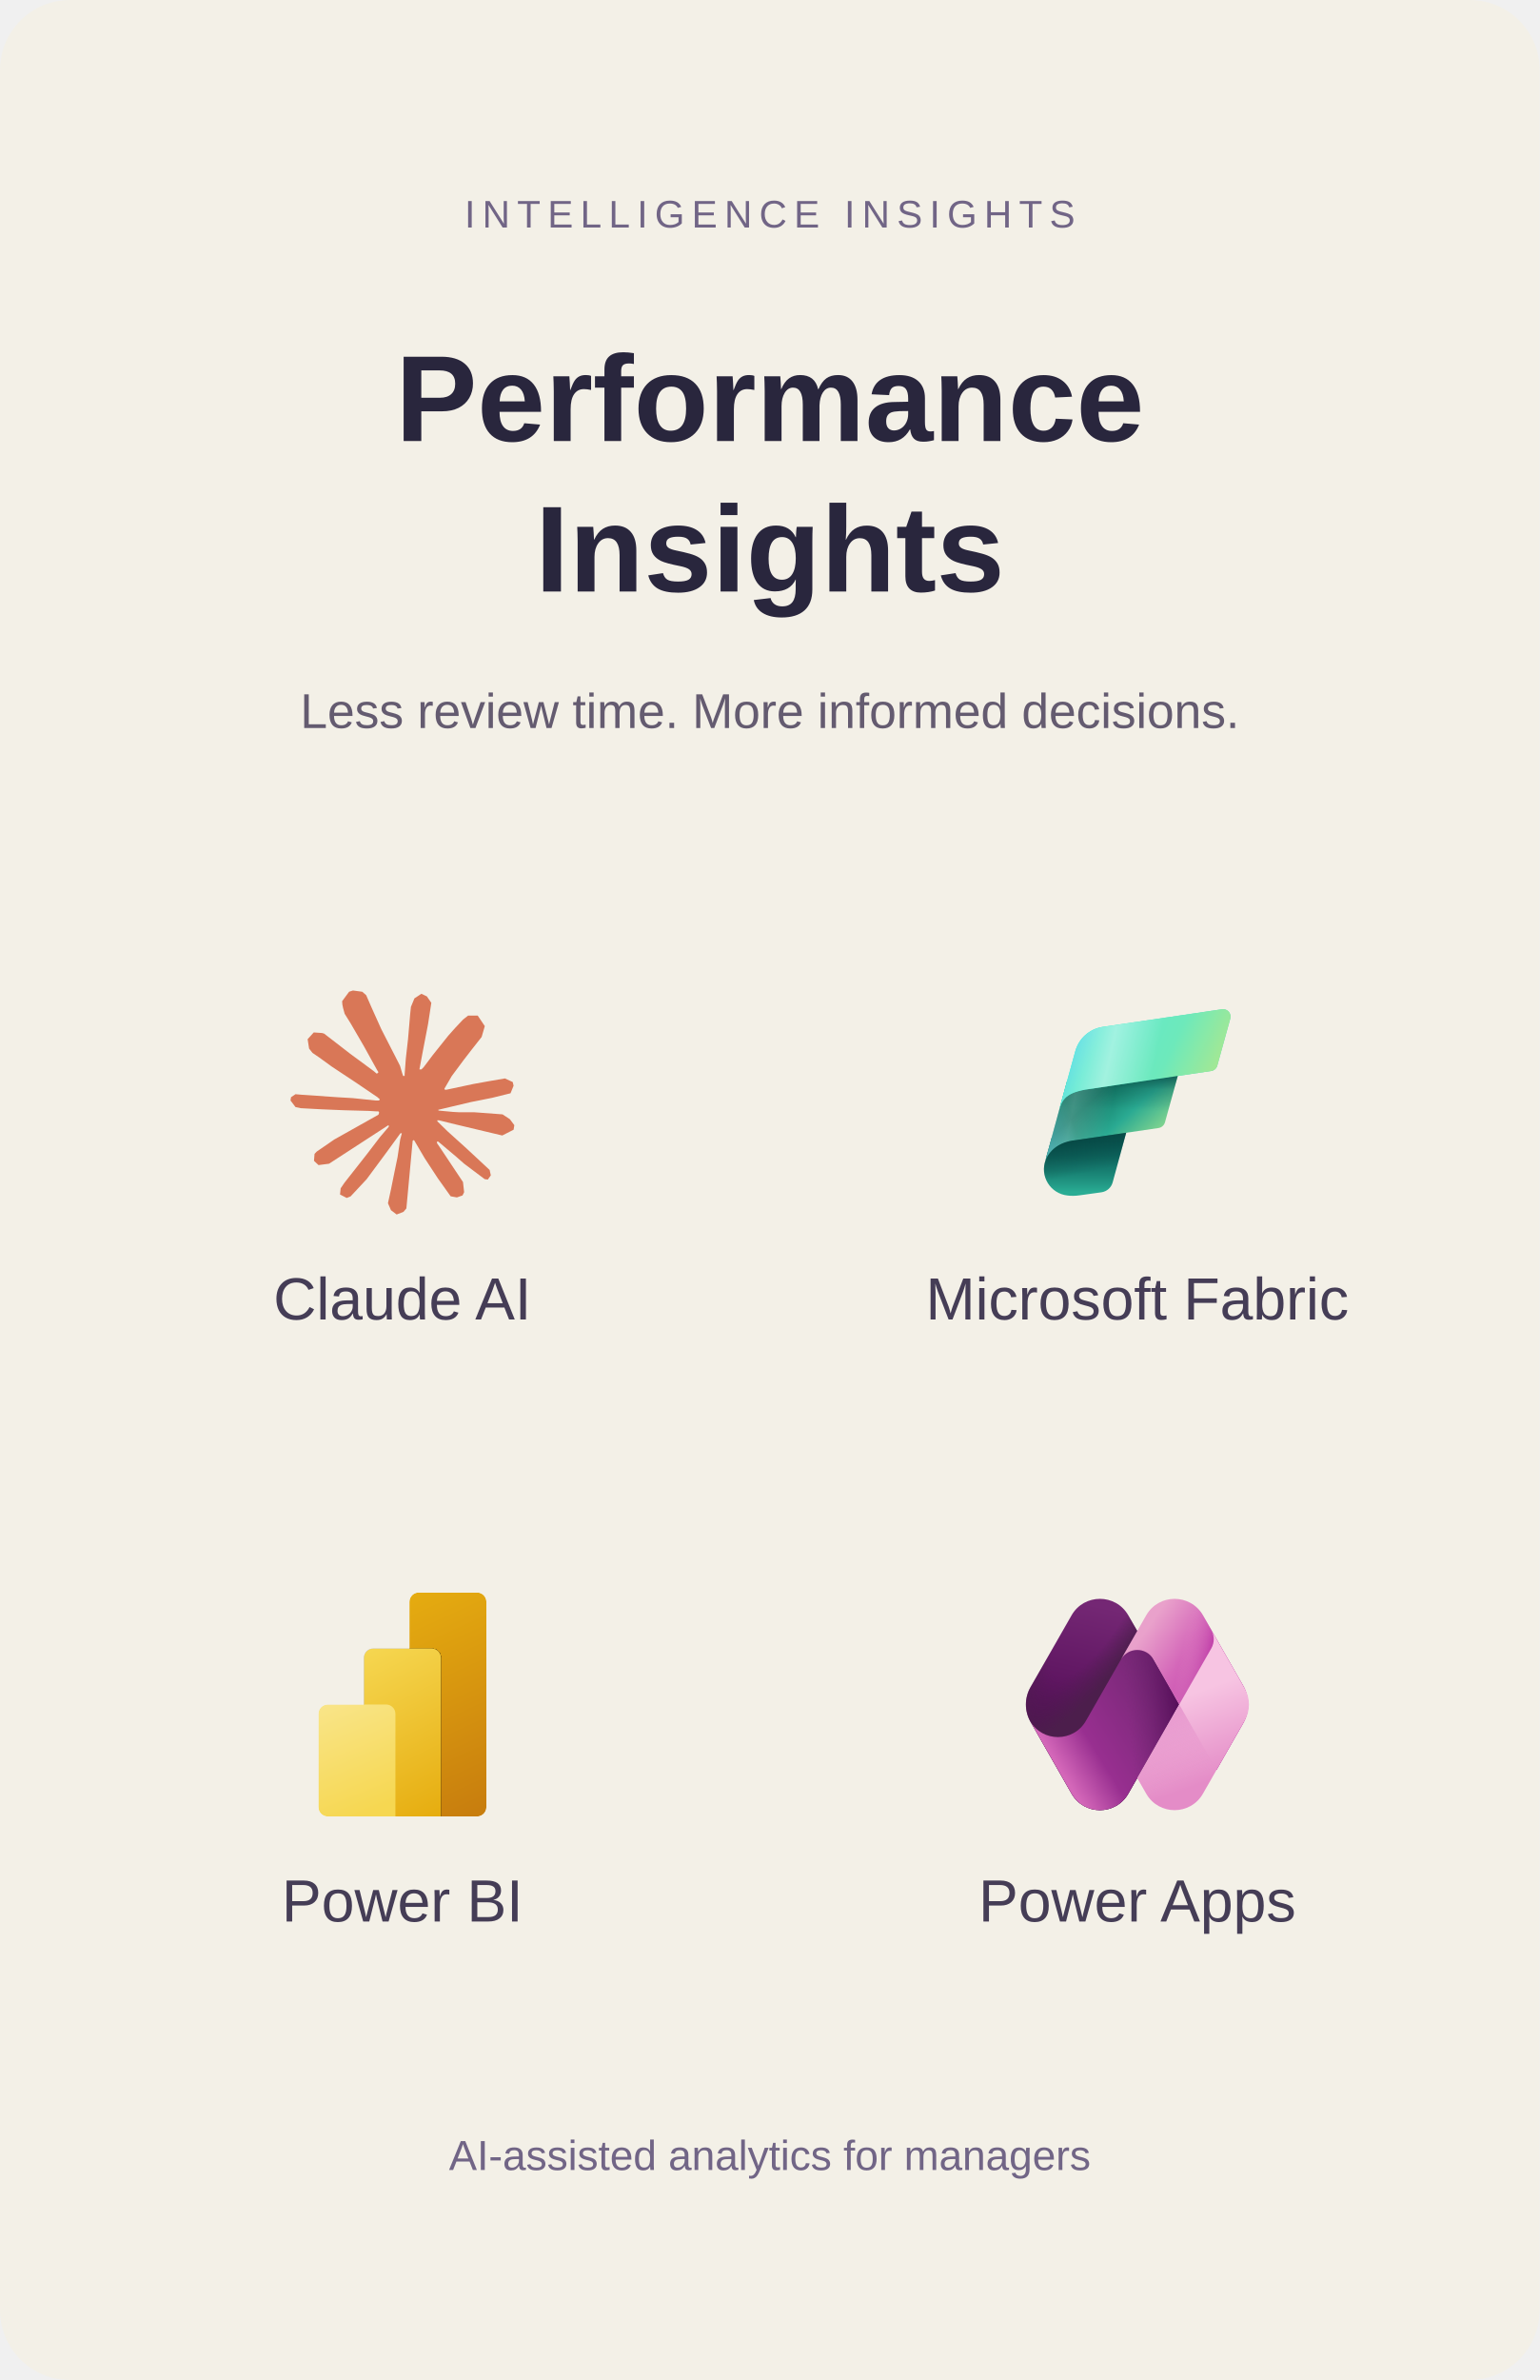
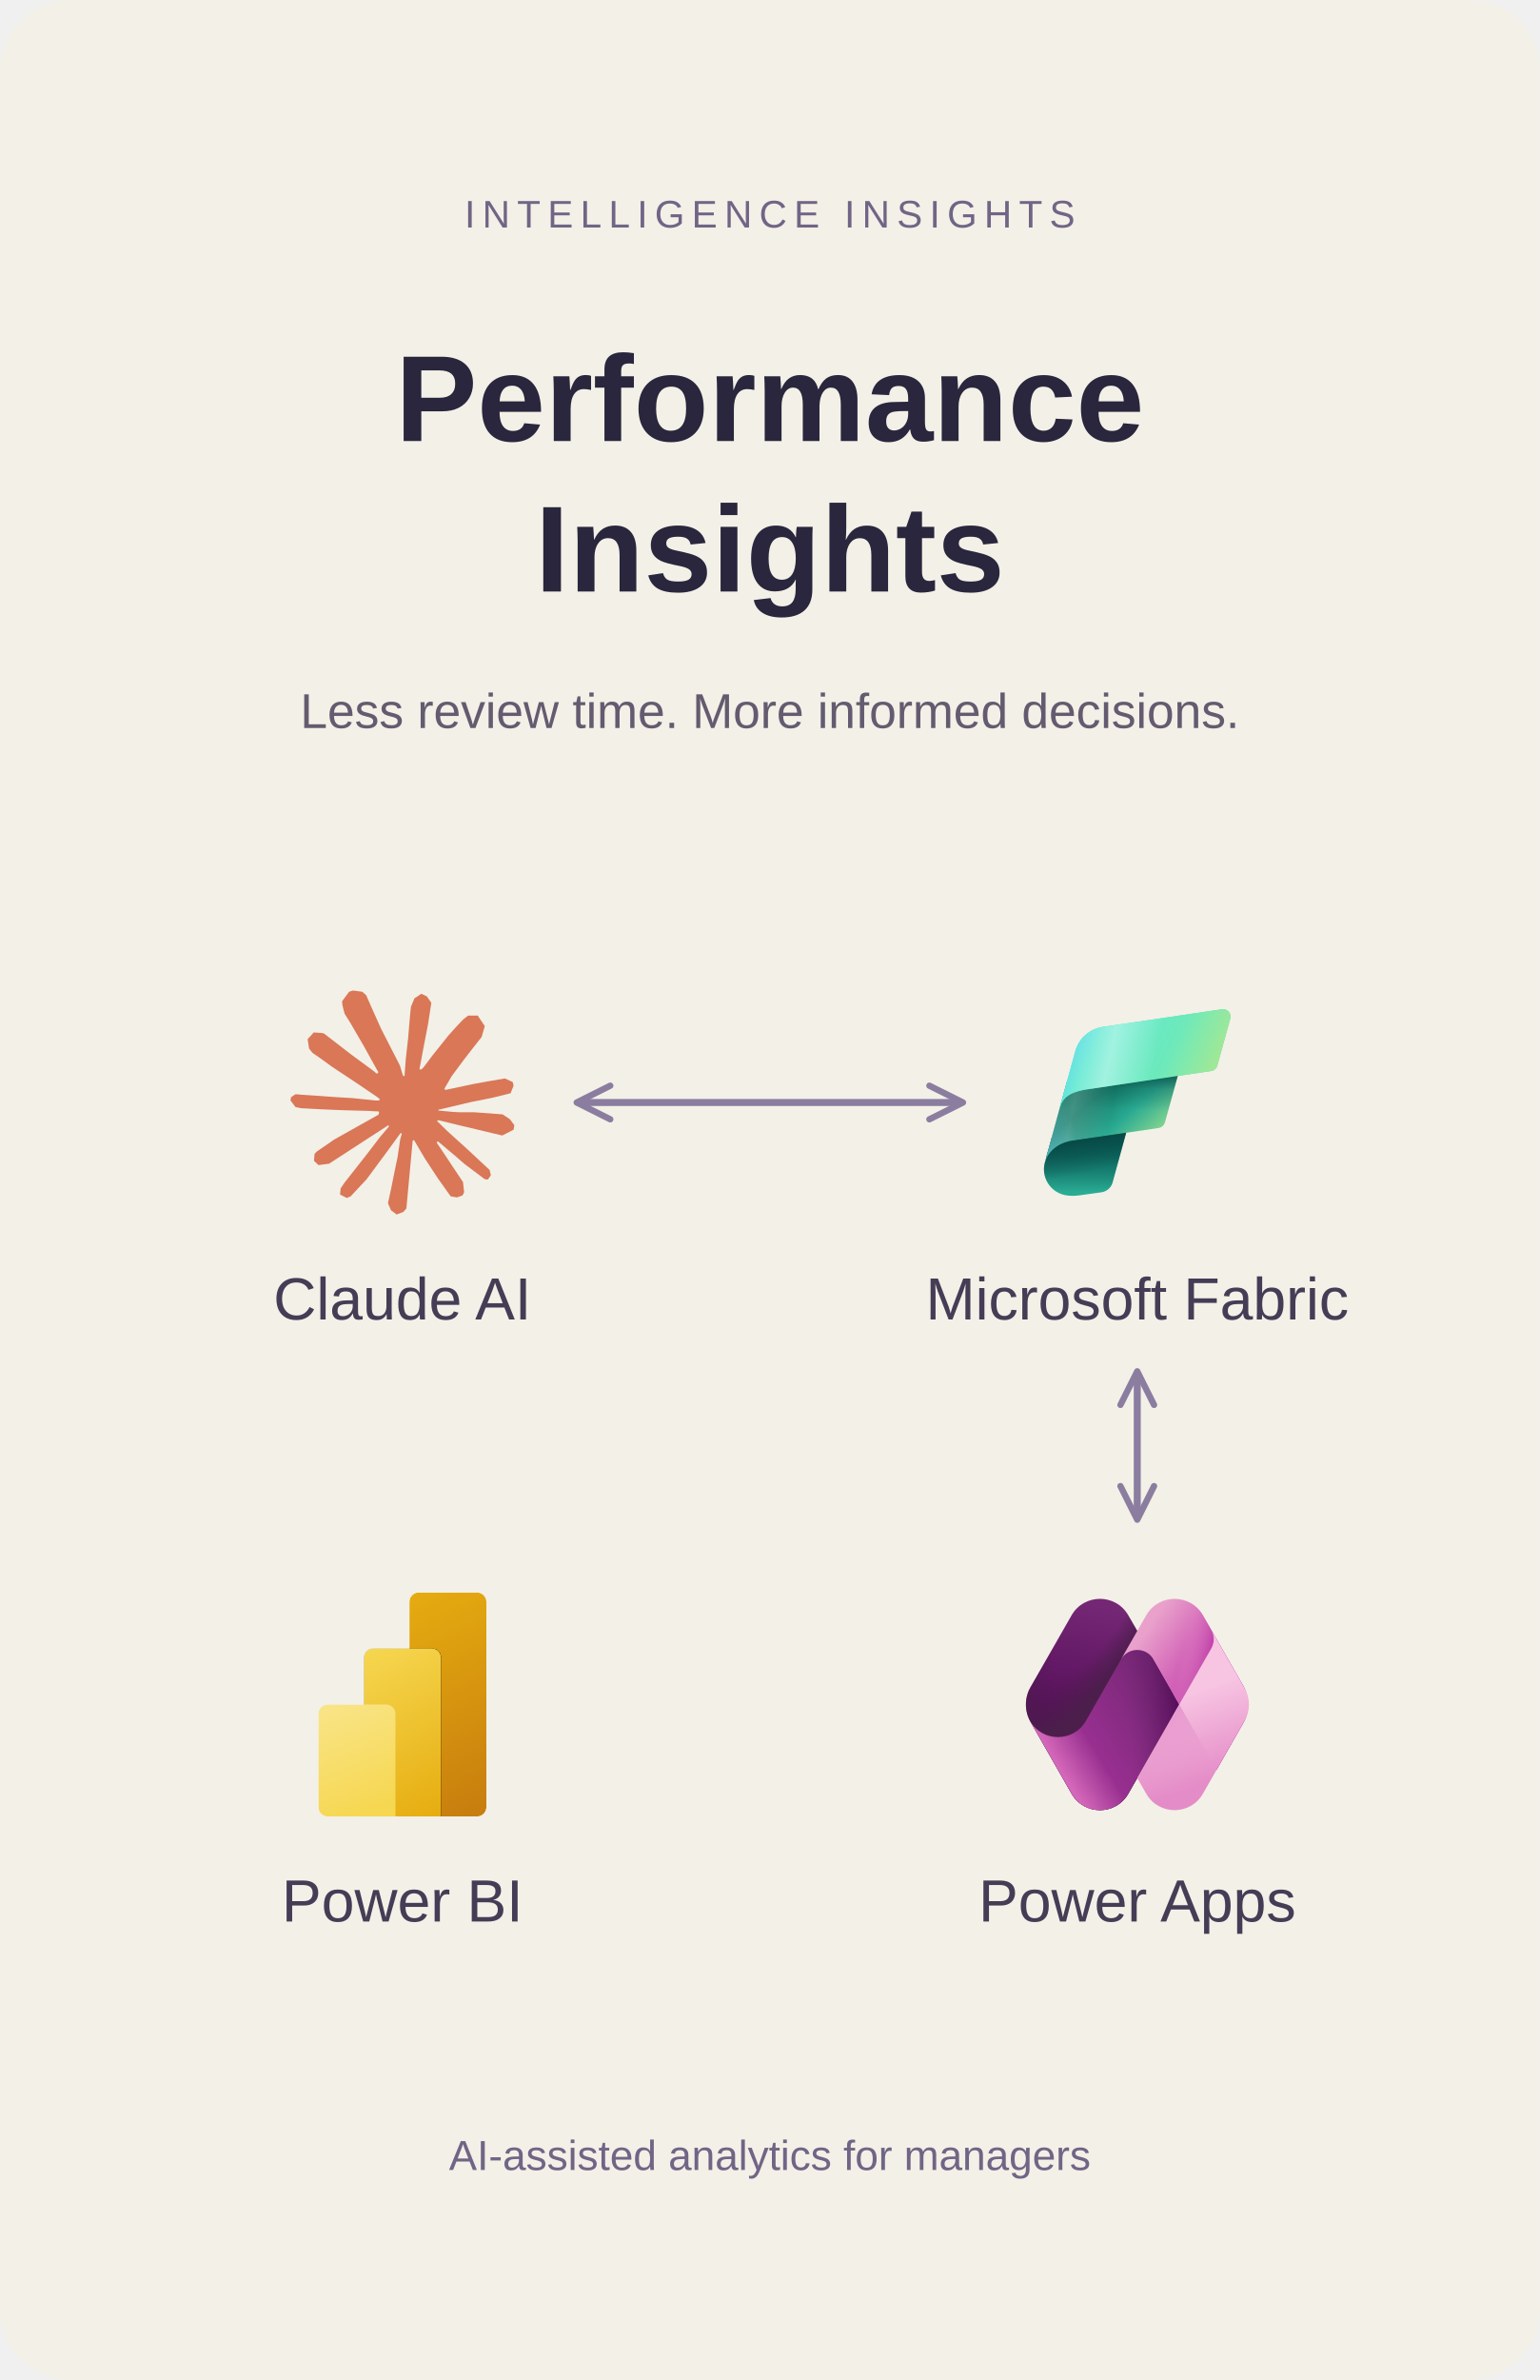
<svg xmlns="http://www.w3.org/2000/svg" width="440" height="680" viewBox="0 0 440 680">
  <rect width="440" height="680" rx="20" fill="#f3f0e7" />
  <g font-family="Arial,sans-serif" text-anchor="middle">
    <text x="220" y="65" fill="#716586" font-size="11" letter-spacing="2">INTELLIGENCE INSIGHTS</text>
    <text x="220" y="126" fill="#29263d" font-size="35" font-weight="700">Performance</text>
    <text x="220" y="169" fill="#29263d" font-size="35" font-weight="700">Insights</text>
    <text x="220" y="208" fill="#645b70" font-size="14">Less review time. More informed decisions.</text>
    <text x="220" y="620" fill="#716586" font-size="12">AI-assisted analytics for managers</text>
    <svg fill="#D97757" role="img" viewBox="0 0 24 24" x="83" y="283" width="64" height="64">
      <path d="m4.714 15.956 4.717-2.647.079-.231-.079-.128h-.231l-.789-.049-2.696-.073-2.337-.097-2.265-.121-.571-.121-.534-.704.055-.352.48-.322.686.061 1.518.103 2.277.158 1.651.097 2.447.255h.389l.055-.158-.134-.097-.103-.097L6.973 9.836l-2.55-1.688-1.336-.971-.723-.492-.364-.461-.158-1.008.656-.723.88.061.225.061.892.686 1.906 1.475 2.489 1.834.364.303.146-.103.018-.073-.164-.273-1.354-2.447-1.445-2.489-.643-1.032-.17-.619c-.061-.255-.103-.467-.103-.729L6.287.134 6.7 0l.996.134.419.364.619 1.415 1.002 2.228 1.554 3.03.455.898.243.832.091.255h.158v-.146l.128-1.706.237-2.095.231-2.696.079-.759.376-.911.747-.492.583.279.48.686-.067.443-.285 1.852-.559 2.902-.364 1.943h.212l.243-.243.984-1.305 1.651-2.064.729-.82.85-.905.546-.431h1.032l.759 1.129-.34 1.166-1.062 1.348-.88 1.141-1.263 1.7-.789 1.36.073.109.188-.018 2.853-.607 1.542-.279 1.84-.316.832.389.091.395-.328.807-1.967.486-2.307.461-3.436.814-.043.03.049.061 1.548.146.662.036h1.621l3.018.225.789.522.474.638-.079.486-1.214.619-1.639-.389-3.825-.911-1.311-.328h-.182v.109l1.093 1.069 2.003 1.809 2.507 2.331.128.577-.322.455-.34-.049-2.204-1.657-.85-.747-1.925-1.621h-.128v.17l.443.65 2.344 3.521.121 1.081-.17.352-.607.212-.668-.121-1.372-1.925L14.38 17.959l-1.141-1.943-.14.079-.674 7.255-.316.37-.729.279-.607-.461-.322-.747.322-1.475.389-1.925.316-1.53.285-1.9.17-.631-.012-.043-.14.018-1.433 1.967-2.18 2.945-1.724 1.846-.413.164-.716-.37.067-.662.401-.589 2.386-3.036 1.439-1.882.929-1.087-.006-.158h-.055l-6.338 4.116-1.129.146-.486-.455.061-.747.231-.243 1.906-1.311Z" />
    </svg>
    <text x="115" y="377" fill="#453d56" font-size="17">Claude AI</text>
    <svg width="64" height="64" fill="currentColor" viewBox="0 0 48 48" x="293" y="283">
      <path fill="url(#fabric-i7fa1c1-a)" fill-rule="evenodd" d="m5.64 31.6-.586 2.144c-.218.685-.524 1.693-.689 2.59a5.63 5.63 0 0 0 4.638 7.588c.792.114 1.688.108 2.692-.04l4.613-.636a2.92 2.92 0 0 0 2.421-2.127l3.175-11.662L5.64 31.599Z" clip-rule="evenodd" />
      <path fill="url(#fabric-i7fa1c1-b)" d="M10.14 32.152c-4.863.753-5.861 4.423-5.861 4.423l4.656-17.11 24.333-3.292-3.318 12.052a1.71 1.71 0 0 1-1.388 1.244l-.136.022-18.423 2.684z" />
      <path fill="url(#fabric-i7fa1c1-c)" fill-opacity=".8" d="M10.14 32.152c-4.863.753-5.861 4.423-5.861 4.423l4.656-17.11 24.333-3.292-3.318 12.052a1.71 1.71 0 0 1-1.388 1.244l-.136.022-18.423 2.684z" />
      <path fill="url(#fabric-i7fa1c1-d)" d="m12.899 21.235 26.938-3.98a1.6 1.6 0 0 0 1.323-1.17l2.78-10.06a1.595 1.595 0 0 0-1.74-2.012L16.498 7.81a7.19 7.19 0 0 0-5.777 5.193L7.013 26.438c.744-2.717 1.202-4.355 5.886-5.203" />
      <path fill="url(#fabric-i7fa1c1-e)" d="m12.899 21.235 26.938-3.98a1.6 1.6 0 0 0 1.323-1.17l2.78-10.06a1.595 1.595 0 0 0-1.74-2.012L16.498 7.81a7.19 7.19 0 0 0-5.777 5.193L7.013 26.438c.744-2.717 1.202-4.355 5.886-5.203" />
      <path fill="url(#fabric-i7fa1c1-f)" fill-opacity=".4" d="m12.899 21.235 26.938-3.98a1.6 1.6 0 0 0 1.323-1.17l2.78-10.06a1.595 1.595 0 0 0-1.74-2.012L16.498 7.81a7.19 7.19 0 0 0-5.777 5.193L7.013 26.438c.744-2.717 1.202-4.355 5.886-5.203" />
      <path fill="url(#fabric-i7fa1c1-g)" d="M12.899 21.236c-3.901.706-4.87 1.962-5.514 3.932L4.279 36.577s.992-3.633 5.796-4.41l18.352-2.673.136-.022a1.71 1.71 0 0 0 1.388-1.244l2.73-9.915z" />
      <path fill="url(#fabric-i7fa1c1-h)" fill-opacity=".2" d="M12.899 21.236c-3.901.706-4.87 1.962-5.514 3.932L4.279 36.577s.992-3.633 5.796-4.41l18.352-2.673.136-.022a1.71 1.71 0 0 0 1.388-1.244l2.73-9.915z" />
      <path fill="url(#fabric-i7fa1c1-i)" fill-rule="evenodd" d="M10.075 32.167c-4.06.657-5.392 3.345-5.71 4.164a5.63 5.63 0 0 0 4.638 7.59c.792.114 1.688.108 2.692-.039l4.613-.637a2.92 2.92 0 0 0 2.421-2.127l2.894-10.633-11.547 1.683z" clip-rule="evenodd" />
      <defs>
        <linearGradient id="fabric-i7fa1c1-a" x1="12.953" x2="12.953" y1="44.001" y2="29.457" gradientUnits="userSpaceOnUse">
          <stop offset=".056" stop-color="#2AAC94" />
          <stop offset=".155" stop-color="#239C87" />
          <stop offset=".372" stop-color="#177E71" />
          <stop offset=".588" stop-color="#0E6961" />
          <stop offset=".799" stop-color="#095D57" />
          <stop offset="1" stop-color="#085954" />
        </linearGradient>
        <linearGradient id="fabric-i7fa1c1-b" x1="31.331" x2="17.286" y1="33.448" y2="18.173" gradientUnits="userSpaceOnUse">
          <stop offset=".042" stop-color="#ABE88E" />
          <stop offset=".549" stop-color="#2AAA92" />
          <stop offset=".906" stop-color="#117865" />
        </linearGradient>
        <linearGradient id="fabric-i7fa1c1-c" x1="-3.182" x2="10.183" y1="32.706" y2="28.148" gradientUnits="userSpaceOnUse">
          <stop stop-color="#6AD6F9" />
          <stop offset="1" stop-color="#6AD6F9" stop-opacity="0" />
        </linearGradient>
        <linearGradient id="fabric-i7fa1c1-d" x1="7.013" x2="42.589" y1="15.219" y2="15.219" gradientUnits="userSpaceOnUse">
          <stop offset=".043" stop-color="#25FFD4" />
          <stop offset=".874" stop-color="#55DDB9" />
        </linearGradient>
        <linearGradient id="fabric-i7fa1c1-e" x1="7.013" x2="39.06" y1="10.247" y2="25.128" gradientUnits="userSpaceOnUse">
          <stop stop-color="#6AD6F9" />
          <stop offset=".23" stop-color="#60E9D0" />
          <stop offset=".651" stop-color="#6DE9BB" />
          <stop offset=".994" stop-color="#ABE88E" />
        </linearGradient>
        <linearGradient id="fabric-i7fa1c1-f" x1="9.978" x2="27.404" y1="13.031" y2="16.885" gradientUnits="userSpaceOnUse">
          <stop stop-color="#fff" stop-opacity="0" />
          <stop offset=".459" stop-color="#fff" />
          <stop offset="1" stop-color="#fff" stop-opacity="0" />
        </linearGradient>
        <linearGradient id="fabric-i7fa1c1-g" x1="15.756" x2="16.168" y1="27.96" y2="15.74" gradientUnits="userSpaceOnUse">
          <stop offset=".205" stop-color="#063D3B" stop-opacity="0" />
          <stop offset=".586" stop-color="#063D3B" stop-opacity=".237" />
          <stop offset=".872" stop-color="#063D3B" stop-opacity=".75" />
        </linearGradient>
        <linearGradient id="fabric-i7fa1c1-h" x1="2.81" x2="17.701" y1="26.744" y2="29.545" gradientUnits="userSpaceOnUse">
          <stop stop-color="#fff" stop-opacity="0" />
          <stop offset=".459" stop-color="#fff" />
          <stop offset="1" stop-color="#fff" stop-opacity="0" />
        </linearGradient>
        <linearGradient id="fabric-i7fa1c1-i" x1="13.567" x2="10.662" y1="39.97" y2="25.764" gradientUnits="userSpaceOnUse">
          <stop offset=".064" stop-color="#063D3B" stop-opacity="0" />
          <stop offset=".17" stop-color="#063D3B" stop-opacity=".135" />
          <stop offset=".562" stop-color="#063D3B" stop-opacity=".599" />
          <stop offset=".85" stop-color="#063D3B" stop-opacity=".9" />
          <stop offset="1" stop-color="#063D3B" />
        </linearGradient>
      </defs>
    </svg>
    <text x="325" y="377" fill="#453d56" font-size="17">Microsoft Fabric</text>
    <svg width="64" height="64" viewBox="0 0 1200 1600" fill="none" version="1.1" id="power-bi-svg19655" x="83" y="455">
      <mask id="power-bi-mask0" mask-type="alpha" maskUnits="userSpaceOnUse" x="200" y="0" width="1200" height="1600">
        <path d="m 1333.25,0 c 36.86,0 66.75,29.885 66.75,66.75 v 1466.5 c 0,36.86 -29.89,66.75 -66.75,66.75 H 266.667 C 229.848,1600 200,1570.15 200,1533.33 V 866.667 C 200,829.848 229.848,800 266.667,800 H 525 V 466.667 C 525,429.848 554.848,400 591.667,400 H 850 V 66.75 C 850,29.885 879.885,0 916.75,0 Z" fill="#ffffff" id="power-bi-path19600" />
      </mask>
      <g mask="url(#power-bi-mask0)" id="power-bi-g19611" transform="translate(-200)">
        <path d="m 1400,66.75 v 1466.5 c 0,36.86 -29.89,66.75 -66.75,66.75 H 916.75 C 879.885,1600 850,1570.11 850,1533.25 V 66.75 C 850,29.885 879.885,0 916.75,0 h 416.5 c 36.87,0 66.75,29.885 66.75,66.75 z" fill="url(#power-bi-paint0_linear)" id="power-bi-path19603" style="fill:url(#power-bi-paint0_linear)" />
        <g filter="url(#power-bi-filter0_dd)" id="power-bi-g19607">
          <path d="M 1075,466.667 V 1600 H 525 V 466.667 C 525,429.848 554.848,400 591.667,400 h 416.663 c 36.82,0 66.67,29.848 66.67,66.667 z" fill="url(#power-bi-paint1_linear)" id="power-bi-path19605" style="fill:url(#power-bi-paint1_linear)" />
        </g>
        <path d="m 200,866.667 v 666.663 c 0,36.82 29.848,66.67 66.667,66.67 H 750 V 866.667 C 750,829.848 720.152,800 683.333,800 H 266.667 C 229.848,800 200,829.848 200,866.667 Z" fill="url(#power-bi-paint2_linear)" id="power-bi-path19609" style="fill:url(#power-bi-paint2_linear)" />
      </g>
      <defs id="power-bi-defs19653">
        <filter id="power-bi-filter0_dd" x="519.667" y="396" width="560.667" height="1210.67" filterUnits="userSpaceOnUse" color-interpolation-filters="sRGB">
          <feFlood flood-opacity="0" result="BackgroundImageFix" id="power-bi-feFlood19613" />
          <feColorMatrix in="SourceAlpha" type="matrix" values="0 0 0 0 0 0 0 0 0 0 0 0 0 0 0 0 0 0 127 0" id="power-bi-feColorMatrix19615" />
          <feOffset dy="0.253" id="power-bi-feOffset19617" />
          <feGaussianBlur stdDeviation="0.253" id="power-bi-feGaussianBlur19619" />
          <feColorMatrix type="matrix" values="0 0 0 0 0 0 0 0 0 0 0 0 0 0 0 0 0 0 0.2 0" id="power-bi-feColorMatrix19621" />
          <feBlend mode="normal" in2="BackgroundImageFix" result="effect1_dropShadow" id="power-bi-feBlend19623" />
          <feColorMatrix in="SourceAlpha" type="matrix" values="0 0 0 0 0 0 0 0 0 0 0 0 0 0 0 0 0 0 127 0" id="power-bi-feColorMatrix19625" />
          <feOffset dy="1.333" id="power-bi-feOffset19627" />
          <feGaussianBlur stdDeviation="2.667" id="power-bi-feGaussianBlur19629" />
          <feColorMatrix type="matrix" values="0 0 0 0 0 0 0 0 0 0 0 0 0 0 0 0 0 0 0.18 0" id="power-bi-feColorMatrix19631" />
          <feBlend mode="normal" in2="effect1_dropShadow" result="effect2_dropShadow" id="power-bi-feBlend19633" />
          <feBlend mode="normal" in="SourceGraphic" in2="effect2_dropShadow" result="shape" id="power-bi-feBlend19635" />
        </filter>
        <linearGradient id="power-bi-paint0_linear" x1="758.333" y1="-1.49632e-05" x2="1447.82" y2="1507.15" gradientUnits="userSpaceOnUse">
          <stop stop-color="#E6AD10" id="power-bi-stop19638" />
          <stop offset="1" stop-color="#C87E0E" id="power-bi-stop19640" />
        </linearGradient>
        <linearGradient id="power-bi-paint1_linear" x1="524.955" y1="400" x2="1105.79" y2="1561.67" gradientUnits="userSpaceOnUse">
          <stop stop-color="#F6D751" id="power-bi-stop19643" />
          <stop offset="1" stop-color="#E6AD10" id="power-bi-stop19645" />
        </linearGradient>
        <linearGradient id="power-bi-paint2_linear" x1="199.955" y1="800" x2="519.784" y2="1581.68" gradientUnits="userSpaceOnUse">
          <stop stop-color="#F9E589" id="power-bi-stop19648" />
          <stop offset="1" stop-color="#F6D751" id="power-bi-stop19650" />
        </linearGradient>
      </defs>
    </svg>
    <text x="115" y="549" fill="#453d56" font-size="17">Power BI</text>
    <svg width="64" height="64" viewBox="0 0 96 96" fill="none" x="293" y="455">
      <g clip-path="url(#power-apps-clip0_4303_1230)">
        <g clip-path="url(#power-apps-clip1_4303_1230)">
          <path d="M44.155 9.772L62.925 42.62C64.831 45.954 64.831 50.046 62.925 53.38L44.155 86.228C38.781 95.633 25.219 95.633 19.845 86.228L2.252 55.442C-0.383 50.831 -0.383 45.169 2.252 40.558L19.845 9.772C25.219 0.367 38.781 0.367 44.155 9.772Z" fill="url(#power-apps-paint0_linear_4303_1230)" />
          <path d="M44.155 9.772L62.925 42.62C64.831 45.954 64.831 50.046 62.925 53.38L44.155 86.228C38.781 95.633 25.219 95.633 19.845 86.228L2.252 55.442C-0.383 50.831 -0.383 45.169 2.252 40.558L19.845 9.772C25.219 0.367 38.781 0.367 44.155 9.772Z" fill="url(#power-apps-paint1_radial_4303_1230)" />
          <path d="M66 48L44.155 86.228C38.781 95.633 25.219 95.633 19.845 86.228L2 55C7.306 64.285 20.694 64.285 26 55L48 16.5L66 48Z" fill="url(#power-apps-paint2_linear_4303_1230)" />
          <path d="M66 48L44.155 86.228C38.781 95.633 25.219 95.633 19.845 86.228L2 55C7.306 64.285 20.694 64.285 26 55L48 16.5L66 48Z" fill="url(#power-apps-paint3_linear_4303_1230)" />
          <path d="M54.946 28.655L82 76L93.388 56.071C96.246 51.07 96.246 44.93 93.388 39.929L76.155 9.772C70.781 0.367 57.219 0.367 51.844 9.772L41.054 28.655C44.125 23.281 51.875 23.281 54.946 28.655Z" fill="url(#power-apps-paint4_linear_4303_1230)" />
          <path d="M54.946 28.655L82 76L93.388 56.071C96.246 51.07 96.246 44.93 93.388 39.929L76.155 9.772C70.781 0.367 57.219 0.367 51.844 9.772L41.054 28.655C44.125 23.281 51.875 23.281 54.946 28.655Z" fill="url(#power-apps-paint5_linear_4303_1230)" />
          <path d="M79.732 23.969L48 79.5L51.844 86.228C57.219 95.633 70.781 95.633 76.155 86.228L94.031 54.946C96.49 50.642 96.49 45.358 94.031 41.054L79.732 16.031C81.137 18.49 81.137 21.51 79.732 23.969Z" fill="url(#power-apps-paint6_linear_4303_1230)" />
          <path d="M51.844 86.228L48 79.5L66 48L82 76L76.155 86.228C70.781 95.633 57.219 95.633 51.844 86.228Z" fill="url(#power-apps-paint7_linear_4303_1230)" />
        </g>
      </g>
      <defs>
        <linearGradient id="power-apps-paint0_linear_4303_1230" x1="16" y1="60.5" x2="27.999" y2="5" gradientUnits="userSpaceOnUse">
          <stop stop-color="#520B56" />
          <stop offset="1" stop-color="#742774" />
        </linearGradient>
        <radialGradient id="power-apps-paint1_radial_4303_1230" cx="0" cy="0" r="1" gradientUnits="userSpaceOnUse" gradientTransform="translate(31.4999 8.00002) rotate(123.811) scale(65.5935 20.3157)">
          <stop offset="0.512" stop-color="#4C1E4C" stop-opacity="0" />
          <stop offset="1" stop-color="#4C1E4C" />
        </radialGradient>
        <linearGradient id="power-apps-paint2_linear_4303_1230" x1="12" y1="71" x2="59.5" y2="41.5" gradientUnits="userSpaceOnUse">
          <stop stop-color="#D467B9" />
          <stop offset="0.308" stop-color="#982F90" />
          <stop offset="1" stop-color="#742774" />
        </linearGradient>
        <linearGradient id="power-apps-paint3_linear_4303_1230" x1="44" y1="53.5" x2="67.5" y2="51" gradientUnits="userSpaceOnUse">
          <stop stop-color="#742774" stop-opacity="0" />
          <stop offset="1" stop-color="#520B56" />
        </linearGradient>
        <linearGradient id="power-apps-paint4_linear_4303_1230" x1="43" y1="29" x2="82.5" y2="56" gradientUnits="userSpaceOnUse">
          <stop stop-color="#E9A1CB" />
          <stop offset="0.408" stop-color="#D467B9" />
          <stop offset="1" stop-color="#BB35A4" />
        </linearGradient>
        <linearGradient id="power-apps-paint5_linear_4303_1230" x1="67.5" y1="23.5" x2="81" y2="26.5" gradientUnits="userSpaceOnUse">
          <stop stop-color="#E48CC7" stop-opacity="0" />
          <stop offset="1" stop-color="#BB35A4" />
        </linearGradient>
        <linearGradient id="power-apps-paint6_linear_4303_1230" x1="89.257" y1="77.162" x2="76.451" y2="41.384" gradientUnits="userSpaceOnUse">
          <stop stop-color="#E48CC7" />
          <stop offset="1" stop-color="#F7C4E2" />
        </linearGradient>
        <linearGradient id="power-apps-paint7_linear_4303_1230" x1="75.2" y1="77.58" x2="54.869" y2="32.078" gradientUnits="userSpaceOnUse">
          <stop stop-color="#E48CC7" stop-opacity="0" />
          <stop offset="0.677" stop-color="#D467B9" stop-opacity="0.5" />
          <stop offset="1" stop-color="#BB35A4" />
        </linearGradient>
        <clipPath id="power-apps-clip0_4303_1230">
          <rect width="96" height="96" fill="white" />
        </clipPath>
        <clipPath id="power-apps-clip1_4303_1230">
          <rect width="96" height="96" fill="white" />
        </clipPath>
      </defs>
    </svg>
    <text x="325" y="549" fill="#453d56" font-size="17">Power Apps</text>
  </g>
+   <defs>
+     <marker id="overview-arrow" viewBox="0 0 10 10" refX="8" refY="5" markerWidth="6" markerHeight="6" orient="auto-start-reverse">
+       <path d="M1 1L9 5L1 9" fill="none" stroke="#8b7da0" stroke-width="1.5" stroke-linecap="round" stroke-linejoin="round" />
+     </marker>
+   </defs>
+   <path d="M166 315H274" fill="none" stroke="#8b7da0" stroke-width="2" marker-start="url(#overview-arrow)" marker-end="url(#overview-arrow)" />
+   <path d="M325 393V433" fill="none" stroke="#8b7da0" stroke-width="2" marker-start="url(#overview-arrow)" marker-end="url(#overview-arrow)" />
</svg>
